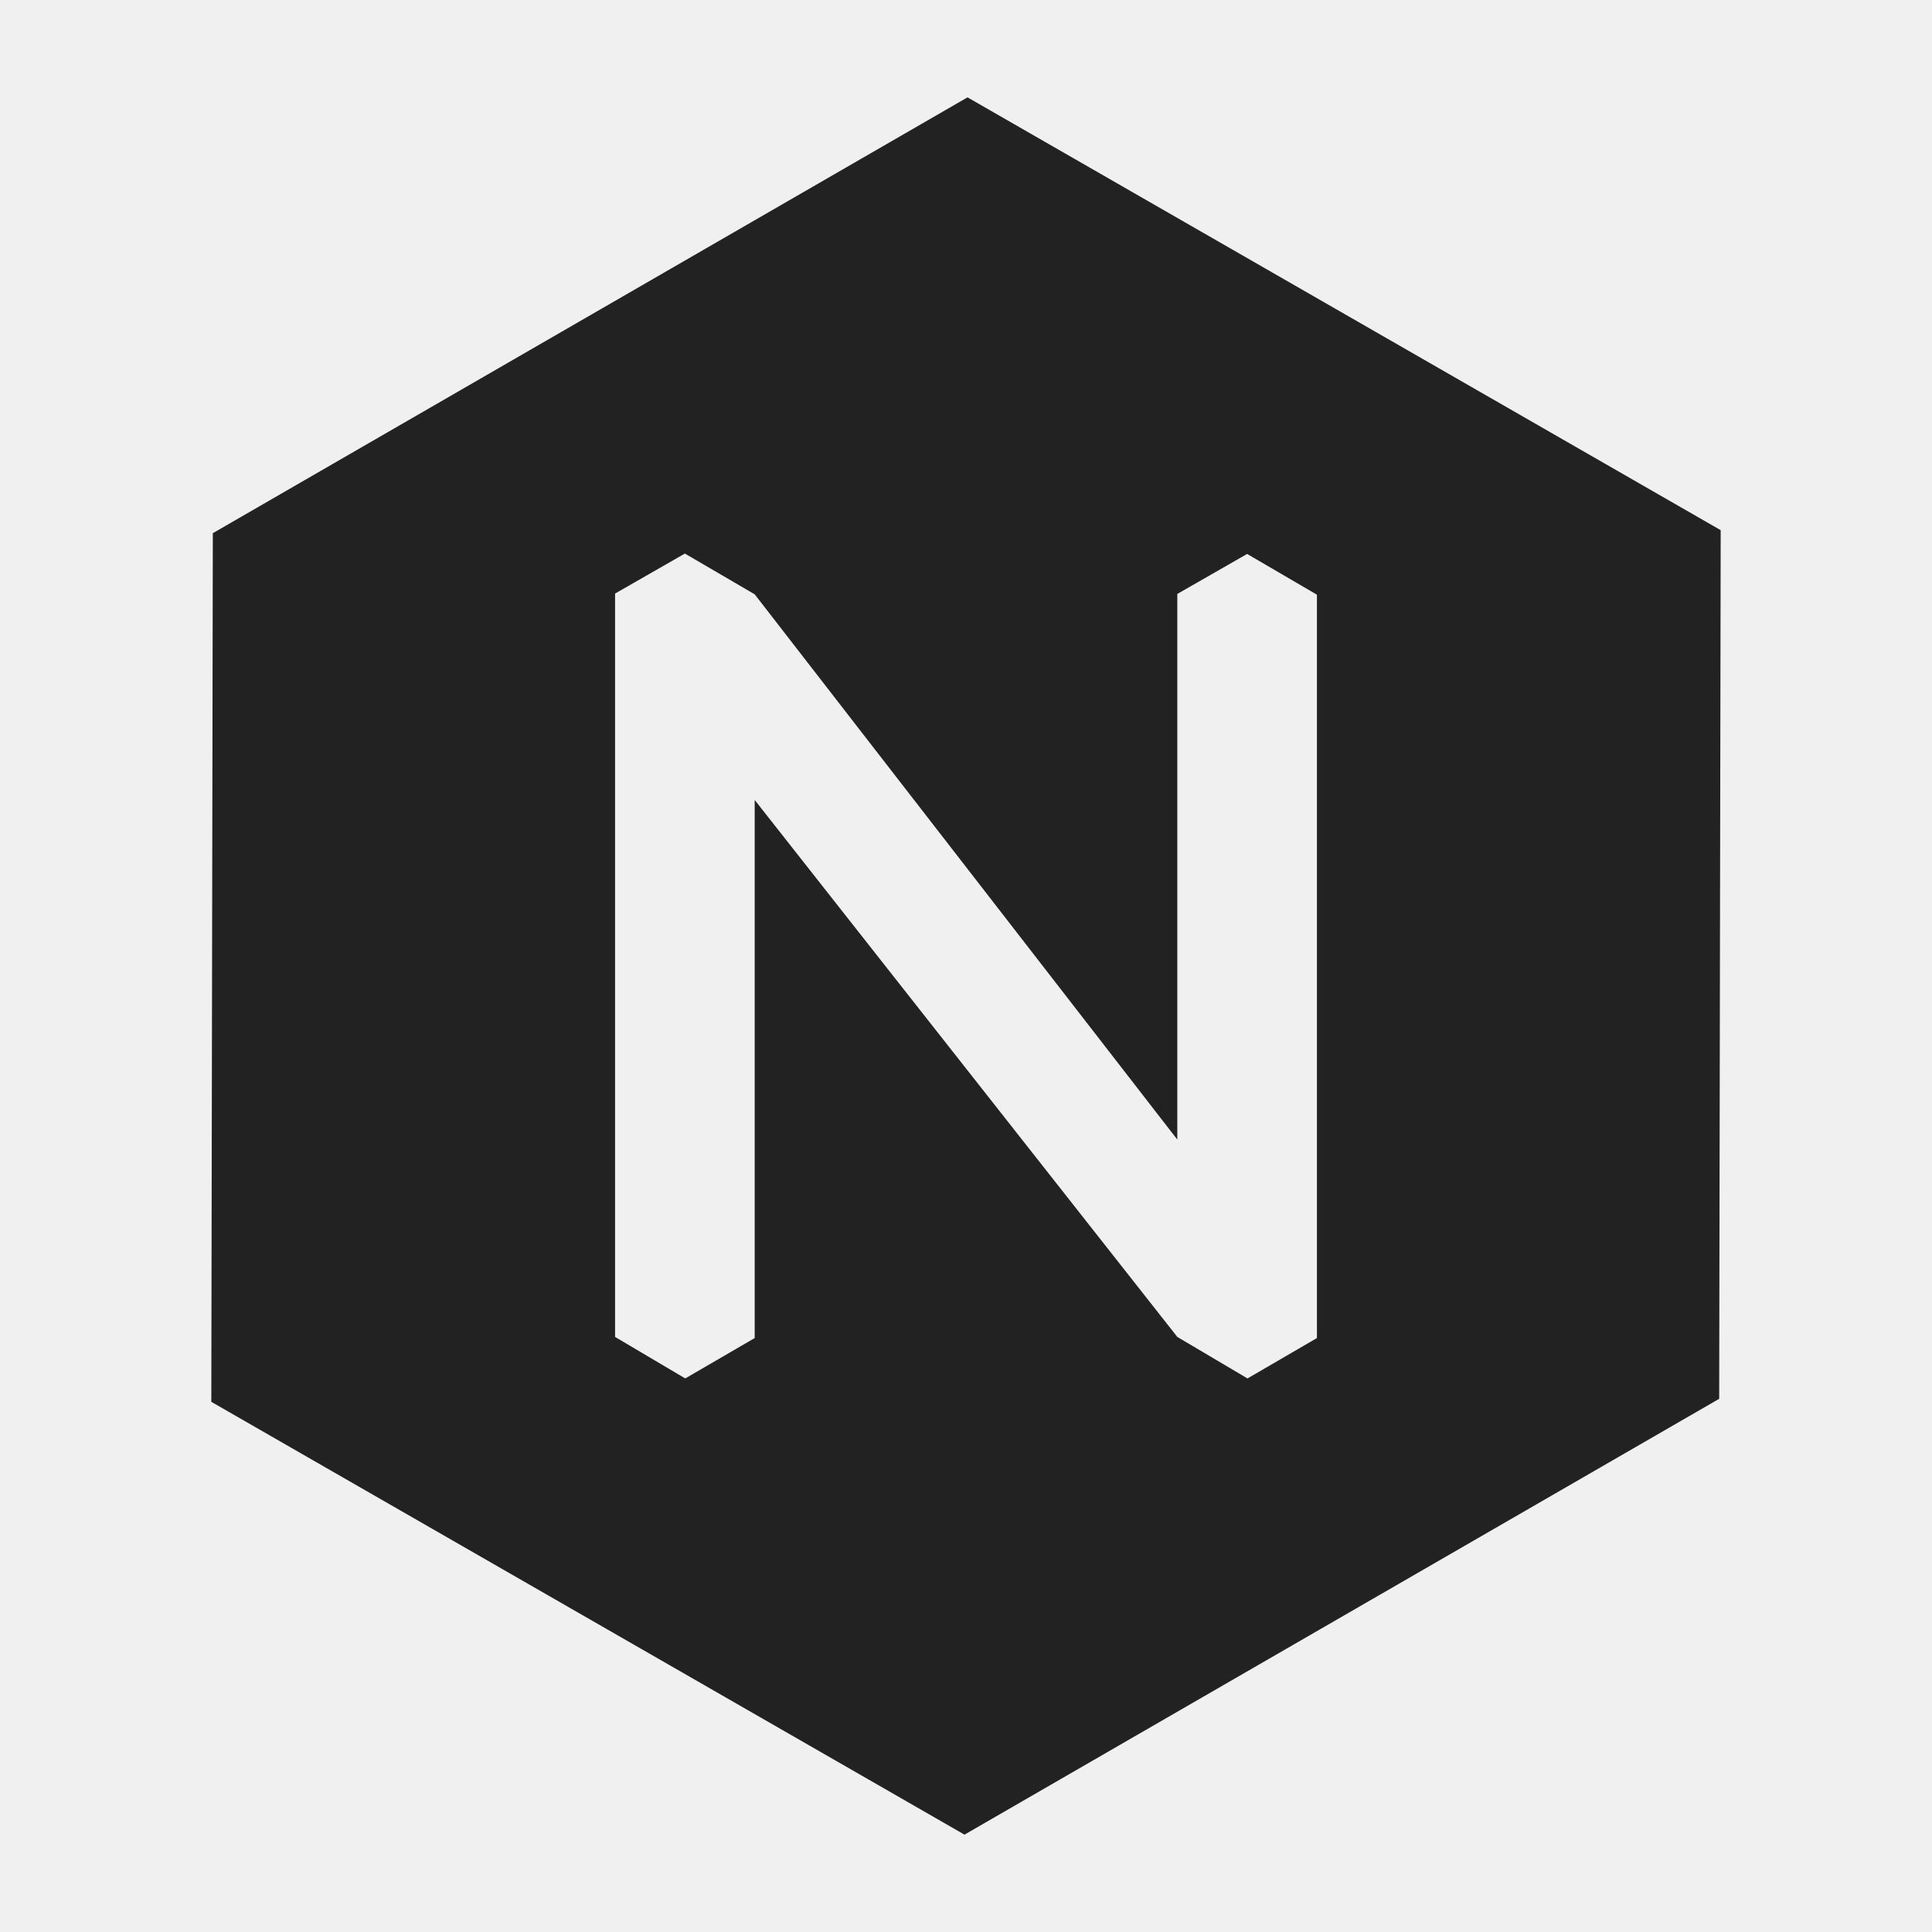
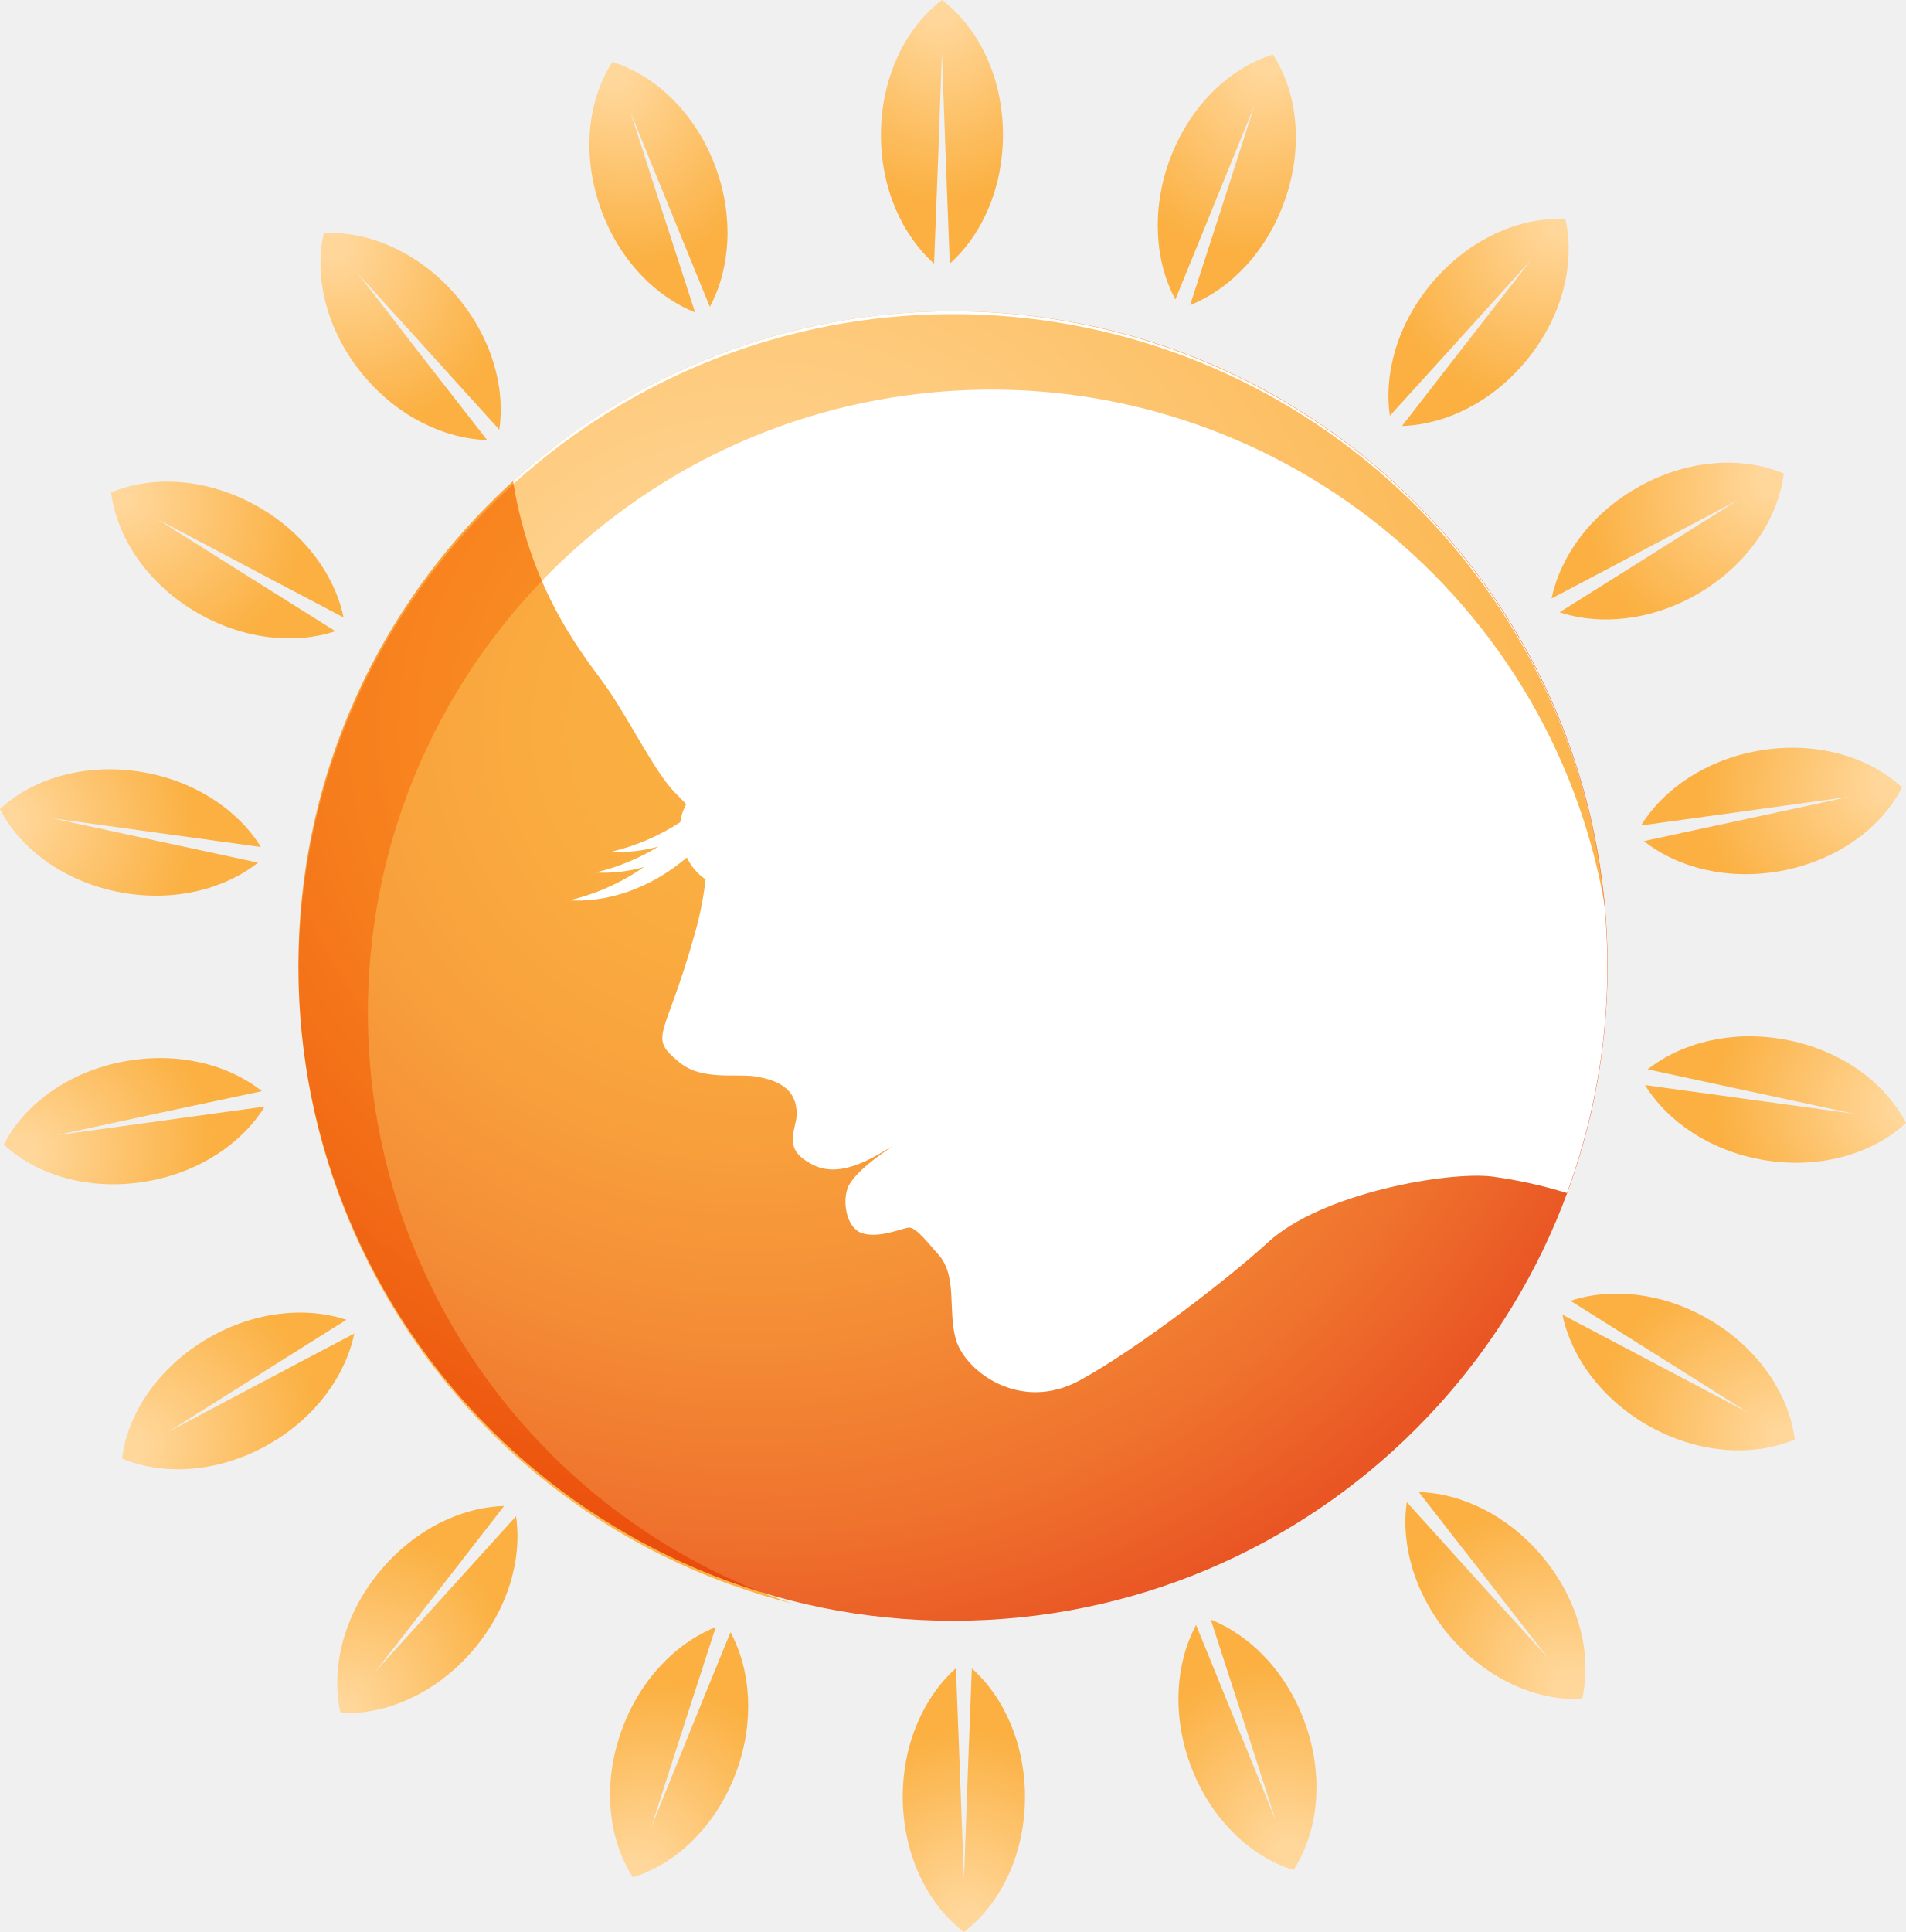
- <svg xmlns="http://www.w3.org/2000/svg" xml:space="preserve" enable-background="new 0 0 512 512" viewBox="0 0 512 512" height="512px" width="512px" y="0px" x="0px" id="NexT" version="1.1">
-   <defs id="defs3388" />
-   <path style="fill:#222222;fill-opacity:1" id="path3384" d="M 256.4,25.8 56.4,141.3 56,371.5 255.6,486.2 455.6,370.7 456,140.5 Z m 92.6,328.8 -18.4,10.7 -18.6,-11 0,0 -112,-142.3 0,142.6 -18.4,10.7 -18.6,-11 0,-197 18.5,-10.6 18.5,10.8 0,0 112,144.5 0,-144.6 18.5,-10.6 18.5,10.8 z" />
+ <svg xmlns="http://www.w3.org/2000/svg" viewBox="0 0 484.97 491.48">
+   <defs>
+     <radialGradient id="ac2046fa2-d79a-448b-9d46-d988d089f923" cx="190.91" cy="185.33" r="243.02" gradientUnits="userSpaceOnUse">
+       <stop offset="0" stop-color="#fbb041" />
+       <stop offset=".22" stop-color="#faac40" />
+       <stop offset=".43" stop-color="#f8a03c" />
+       <stop offset=".63" stop-color="#f48d36" />
+       <stop offset=".84" stop-color="#ef722d" />
+       <stop offset="1" stop-color="#e95624" />
+     </radialGradient>
+     <radialGradient id="b75c2f817-17e3-4612-b55e-2dd4a03d0fa7" cx="198.74" cy="194.83" r="240.81" gradientUnits="userSpaceOnUse">
+       <stop offset=".11" stop-color="#ffd79a" />
+       <stop offset="1" stop-color="#fbb041" />
+     </radialGradient>
+     <radialGradient id="c2f172782-fd24-407b-a806-c207a13d33cf" cx="247.2" cy="48.83" r="41.39" gradientTransform="matrix(1 0 0 1.24 0 -50.07)" gradientUnits="userSpaceOnUse">
+       <stop offset=".11" stop-color="#ffd79a" />
+       <stop offset="1" stop-color="#fbb041" />
+     </radialGradient>
+     <radialGradient id="d52d6e608-4f97-4e60-b3e9-3d7b8fbcf66d" cx="260.35" cy="3.02" r="41.39" gradientTransform="matrix(.94 -.34 .43 1.17 -82.52 112.07)" gradientUnits="userSpaceOnUse">
+       <stop offset=".11" stop-color="#ffd79a" />
+       <stop offset="1" stop-color="#fbb041" />
+     </radialGradient>
+     <radialGradient id="e3e7fd3b3-ddb0-40f4-9e0e-362b4ae432f0" cx="292.76" cy="-36.17" r="41.39" gradientTransform="matrix(.77 -.64 .8 .95 -105.22 292.82)" gradientUnits="userSpaceOnUse">
+       <stop offset=".11" stop-color="#ffd79a" />
+       <stop offset="1" stop-color="#fbb041" />
+     </radialGradient>
+     <radialGradient id="f0ab5371c-d6bf-454c-90cf-c61f9c8a82db" cx="339.83" cy="-65.22" r="41.39" gradientTransform="matrix(.5 -.87 1.08 .62 -63.51 471.1)" gradientUnits="userSpaceOnUse">
+       <stop offset=".11" stop-color="#ffd79a" />
+       <stop offset="1" stop-color="#fbb041" />
+     </radialGradient>
+     <radialGradient id="ge69de37c-fec0-464c-961d-5d5df4f219dd" cx="395.4" cy="-78.13" r="41.39" gradientTransform="matrix(.17 -.98 1.22 .22 35.11 623.05)" gradientUnits="userSpaceOnUse">
+       <stop offset=".11" stop-color="#ffd79a" />
+       <stop offset="1" stop-color="#fbb041" />
+     </radialGradient>
+     <radialGradient id="h07ebf0c5-fe32-4515-8c0a-4b00baf5c1f6" cx="454.29" cy="-76.19" r="41.39" gradientTransform="matrix(-.17 -.98 1.22 -.22 181.4 733.02)" gradientUnits="userSpaceOnUse">
+       <stop offset=".11" stop-color="#ffd79a" />
+       <stop offset="1" stop-color="#fbb041" />
+     </radialGradient>
+     <radialGradient id="ide501a72-a2a0-40e7-b087-9e7dc2ef4f67" cx="507.78" cy="-57.68" r="41.39" gradientTransform="matrix(-.5 -.87 1.08 -.62 355.49 785.7)" gradientUnits="userSpaceOnUse">
+       <stop offset=".11" stop-color="#ffd79a" />
+       <stop offset="1" stop-color="#fbb041" />
+     </radialGradient>
+     <radialGradient id="j4c613ab4-56eb-45b6-8029-721d5d9c1bda" cx="550.83" cy="-25.38" r="41.39" gradientTransform="matrix(-.77 -.64 .8 -.95 537.43 776.31)" gradientUnits="userSpaceOnUse">
+       <stop offset=".11" stop-color="#ffd79a" />
+       <stop offset="1" stop-color="#fbb041" />
+     </radialGradient>
+     <radialGradient id="k9cf5c5eb-74e6-421a-bb90-9901e351f47c" cx="577.29" cy="17.17" r="41.39" gradientTransform="matrix(-.94 -.34 .43 -1.17 704.83 705.53)" gradientUnits="userSpaceOnUse">
+       <stop offset=".11" stop-color="#ffd79a" />
+       <stop offset="1" stop-color="#fbb041" />
+     </radialGradient>
+     <radialGradient id="l0335442a-bab5-4fbd-a377-8af03a26d892" cx="584.18" cy="63.57" r="41.39" gradientTransform="matrix(-1 0 0 -1.24 838 580.73)" gradientUnits="userSpaceOnUse">
+       <stop offset=".11" stop-color="#ffd79a" />
+       <stop offset="1" stop-color="#fbb041" />
+     </radialGradient>
+     <radialGradient id="m6c080a7b-2ee5-4a0e-a6e2-3a31b8a8480c" cx="570.74" cy="109.6" r="41.39" gradientTransform="matrix(-.94 .34 -.43 -1.17 920.52 418.59)" gradientUnits="userSpaceOnUse">
+       <stop offset=".11" stop-color="#ffd79a" />
+       <stop offset="1" stop-color="#fbb041" />
+     </radialGradient>
+     <radialGradient id="n4c183405-782d-4008-9ff4-f96653cac5b9" cx="539.13" cy="149.41" r="41.39" gradientTransform="matrix(-.77 .64 -.8 -.95 943.23 237.84)" gradientUnits="userSpaceOnUse">
+       <stop offset=".11" stop-color="#ffd79a" />
+       <stop offset="1" stop-color="#fbb041" />
+     </radialGradient>
+     <radialGradient id="o7782c36e-3e21-4706-8cc0-3645fbdaa49a" cx="492.46" cy="176.93" r="41.39" gradientTransform="matrix(-.5 .87 -1.08 -.62 901.51 59.57)" gradientUnits="userSpaceOnUse">
+       <stop offset=".11" stop-color="#ffd79a" />
+       <stop offset="1" stop-color="#fbb041" />
+     </radialGradient>
+     <radialGradient id="pb6314533-3eb7-4adc-8305-cad7e9355bff" cx="435.86" cy="191.43" r="41.39" gradientTransform="matrix(-.17 .98 -1.22 -.22 802.89 -92.38)" gradientUnits="userSpaceOnUse">
+       <stop offset=".11" stop-color="#ffd79a" />
+       <stop offset="1" stop-color="#fbb041" />
+     </radialGradient>
+     <radialGradient id="qb555651d-f90d-4620-8ee5-96855e67e7f3" cx="377.73" cy="188.25" r="41.39" gradientTransform="matrix(.17 .98 -1.22 .22 656.6 -202.35)" gradientUnits="userSpaceOnUse">
+       <stop offset=".11" stop-color="#ffd79a" />
+       <stop offset="1" stop-color="#fbb041" />
+     </radialGradient>
+     <radialGradient id="r3401c697-49ea-490d-9f7d-84059622ef53" cx="323.41" cy="169.74" r="41.39" gradientTransform="matrix(.5 .87 -1.08 .62 482.51 -255.03)" gradientUnits="userSpaceOnUse">
+       <stop offset=".11" stop-color="#ffd79a" />
+       <stop offset="1" stop-color="#fbb041" />
+     </radialGradient>
+     <radialGradient id="s29f6743f-c9ab-45dc-b1de-427f1a7c454d" cx="280.9" cy="137.6" r="41.39" gradientTransform="matrix(.77 .64 -.8 .95 300.57 -245.64)" gradientUnits="userSpaceOnUse">
+       <stop offset=".11" stop-color="#ffd79a" />
+       <stop offset="1" stop-color="#fbb041" />
+     </radialGradient>
+     <radialGradient id="tfffabfca-585b-48a0-9783-61ee9bcaccae" cx="254.37" cy="96.04" r="41.39" gradientTransform="matrix(.94 .34 -.43 1.17 133.17 -174.86)" gradientUnits="userSpaceOnUse">
+       <stop offset=".11" stop-color="#ffd79a" />
+       <stop offset="1" stop-color="#fbb041" />
+     </radialGradient>
+   </defs>
+   <g data-name="图层 1" style="isolation:isolate">
+     <circle cx="242.49" cy="245.74" r="166.57" fill="url(#ac2046fa2-d79a-448b-9d46-d988d089f923)" />
+     <path d="M242.48 79.18a165.94 165.94 0 0 0-111.93 43.22c4.72 29.49 19.37 46 23.91 52.58 6 8.72 12.18 21.37 17.15 26.52 1 1 2 2 3 3.09a13.12 13.12 0 0 0-1.52 4.57 55.77 55.77 0 0 1-17.54 7.52 36.69 36.69 0 0 0 12-1.32 55.17 55.17 0 0 1-16 6.6 36.69 36.69 0 0 0 12.28-1.39c-.4.27-.78.55-1.19.82a55.86 55.86 0 0 1-17.73 7.64c7.77.5 16.71-1.82 24.86-7.13a47.2 47.2 0 0 0 5-3.77 14.15 14.15 0 0 0 4.77 5.59 84.44 84.44 0 0 1-2.84 14.14c-7.43 26.56-12 25.66-3.81 32.4 5.83 4.79 14.74 2.72 19.65 3.62s10.16 2.74 10.19 9.46c0 4.17-4.18 9 4.38 13.09 7.53 3.61 16.37-2.93 19.72-4.67 1.23-.64-8.66 5.27-10.93 10-1.64 3.39-.73 10.56 3.45 11.94s9.87-1.13 11.83-1.42 5.94 5.13 7.21 6.42c5.51 5.6 2.61 14.78 4.91 22.25 2.46 8 16.39 18.48 31.56 10.15s38.61-26.6 47.71-35c13.76-12.7 46.07-18.17 57.13-16.8a119.26 119.26 0 0 1 19 4.19A166.65 166.65 0 0 0 242.48 79.18z" fill="#fff" />
+     <circle cx="242.56" cy="246.44" r="166.57" fill="none" />
+     <path d="M101.64 268.09a158.55 158.55 0 0 1 314.73-27.3 166.56 166.56 0 1 0-206.82 177.54 158.58 158.58 0 0 1-107.91-150.24z" transform="translate(-8.03 -10.43)" fill="url(#b75c2f817-17e3-4612-b55e-2dd4a03d0fa7)" style="mix-blend-mode:multiply" />
+     <path d="M247.73 10.43c-9.32 7.06-15.54 19.8-15.54 34.36 0 13.48 5.34 25.4 13.52 32.7l1-25.95 1-27.63 1 27.63 1 25.95c8.19-7.29 13.53-19.22 13.53-32.7.04-14.55-6.18-27.3-15.51-34.36z" transform="translate(-8.03 -10.43)" fill="url(#c2f172782-fd24-407b-a806-c207a13d33cf)" />
+     <path d="M163.85 26.2C157.5 36 156 50.13 161 63.81c4.61 12.67 13.71 22 23.89 26.09l-8-24.71-8.47-26.32 10.43 25.61 9.8 24c5.2-9.65 6.14-22.68 1.53-35.35C185.23 39.5 175 29.65 163.85 26.2z" transform="translate(-8.03 -10.43)" fill="url(#d52d6e608-4f97-4e60-b3e9-3d7b8fbcf66d)" />
+     <path d="M90.42 69.71c-2.6 11.4.82 25.17 10.18 36.32 8.66 10.32 20.42 16 31.38 16.35L116 101.88 99.09 80l18.56 20.49 17.43 19.25c1.58-10.85-2-23.41-10.65-33.74-9.37-11.11-22.33-16.88-34.01-16.29z" transform="translate(-8.03 -10.43)" fill="url(#e3e7fd3b3-ddb0-40f4-9e0e-362b4ae432f0)" />
+     <path d="M36.31 135.71c1.45 11.6 9.38 23.37 22 30.65C70 173.1 83 174.43 93.37 171l-22-13.82L48 142.46l24.45 12.91 23 12.13c-2.23-10.75-9.88-21.33-21.55-28.07-12.67-7.28-26.82-8.26-37.59-3.72z" transform="translate(-8.03 -10.43)" fill="url(#f0ab5371c-d6bf-454c-90cf-c61f9c8a82db)" />
+     <path d="M8 216.24c5.33 10.41 16.8 18.75 31.14 21.28 13.27 2.34 25.94-.85 34.54-7.64l-25.38-5.47-27-5.82 27.39 3.77 25.73 3.54c-5.77-9.33-16.57-16.66-29.85-19-14.34-2.53-27.97 1.39-36.57 9.34z" transform="translate(-8.03 -10.43)" fill="url(#ge69de37c-fec0-464c-961d-5d5df4f219dd)" />
+     <path d="M9 301.59c8.57 8 22.2 11.88 36.54 9.34 13.28-2.34 24.08-9.67 29.85-19l-25.72 3.54-27.39 3.77 27-5.83 25.4-5.41c-8.61-6.8-21.27-10-34.55-7.64C25.8 282.84 14.32 291.18 9 301.59z" transform="translate(-8.03 -10.43)" fill="url(#h07ebf0c5-fe32-4515-8c0a-4b00baf5c1f6)" />
+     <path d="M39.09 381.45C49.86 386 64 385 76.63 377.73c11.67-6.73 19.32-17.32 21.55-28.06l-23 12.13-24.41 12.92L74.17 360l22-13.83c-10.42-3.44-23.4-2.11-35.07 4.63-12.63 7.29-20.56 19.05-22.01 30.65z" transform="translate(-8.03 -10.43)" fill="url(#ide501a72-a2a0-40e7-b087-9e7dc2ef4f67)" />
+     <path d="M94.69 446.21c11.67.58 24.64-5.18 34-16.34 8.67-10.32 12.23-22.88 10.65-33.73l-17.43 19.25-18.55 20.5 17-21.83 15.93-20.52c-11 .33-22.71 6-31.38 16.35-9.4 11.11-12.83 24.92-10.22 36.32z" transform="translate(-8.03 -10.43)" fill="url(#j4c613ab4-56eb-45b6-8029-721d5d9c1bda)" />
+     <path d="M169.08 488c11.17-3.45 21.38-13.29 26.36-27 4.62-12.67 3.67-25.69-1.53-35.35l-9.8 24-10.41 25.73 8.46-26.32 8-24.72c-10.19 4.07-19.28 13.43-23.89 26.09-5.02 13.69-3.53 27.8 2.81 37.57z" transform="translate(-8.03 -10.43)" fill="url(#k9cf5c5eb-74e6-421a-bb90-9901e351f47c)" />
+     <path d="M253.3 501.92c9.32-7.06 15.55-19.81 15.54-34.38 0-13.48-5.34-25.39-13.52-32.68l-1 25.94-1 27.64-1.05-27.63-1-26c-8.19 7.3-13.52 19.22-13.53 32.69.02 14.61 6.26 27.36 15.56 34.42z" transform="translate(-8.03 -10.43)" fill="url(#l0335442a-bab5-4fbd-a377-8af03a26d892)" />
+     <path d="M337.18 486.14c6.35-9.82 7.83-23.93 2.84-37.61-4.6-12.66-13.7-22-23.89-26.09l8 24.71 8.49 26.32-10.44-25.6-9.8-24.06c-5.2 9.66-6.13 22.69-1.53 35.35 4.95 13.68 15.15 23.54 26.33 26.98z" transform="translate(-8.03 -10.43)" fill="url(#m6c080a7b-2ee5-4a0e-a6e2-3a31b8a8480c)" />
+     <path d="M410.61 442.63c2.61-11.39-.82-25.16-10.19-36.32C391.76 396 380 390.29 369.05 390L385 410.46l17 21.83-18.62-20.49L366 392.55c-1.58 10.86 2 23.42 10.64 33.74 9.36 11.16 22.29 16.92 33.97 16.34z" transform="translate(-8.03 -10.43)" fill="url(#n4c183405-782d-4008-9ff4-f96653cac5b9)" />
+     <path d="M464.72 376.63c-1.45-11.6-9.39-23.37-22-30.65-11.67-6.74-24.67-8.07-35.07-4.64l22 13.83L453 369.88 428.6 357l-23-12.12c2.23 10.74 9.88 21.32 21.55 28.06 12.65 7.25 26.79 8.23 37.57 3.69z" transform="translate(-8.03 -10.43)" fill="url(#o7782c36e-3e21-4706-8cc0-3645fbdaa49a)" />
+     <path d="M493 296.1c-5.33-10.41-16.81-18.76-31.15-21.28-13.27-2.34-25.94.85-34.55 7.64l25.38 5.47 27 5.81-27.34-3.74-25.73-3.54c5.78 9.34 16.57 16.66 29.85 19 14.34 2.54 27.98-1.41 36.54-9.36z" transform="translate(-8.03 -10.43)" fill="url(#pb6314533-3eb7-4adc-8305-cad7e9355bff)" />
+     <path d="M492 210.76c-8.57-8-22.2-11.87-36.55-9.34-13.26 2.33-24.08 9.67-29.85 19l25.73-3.54 27.38-3.79-27 5.84-25.39 5.47c8.62 6.79 21.28 10 34.55 7.65 14.36-2.54 25.83-10.89 31.13-21.29z" transform="translate(-8.03 -10.43)" fill="url(#qb555651d-f90d-4620-8ee5-96855e67e7f3)" />
+     <path d="M461.93 130.89c-10.77-4.55-24.93-3.56-37.53 3.72-11.67 6.73-19.33 17.33-21.56 28.06l23-12.12 24.44-12.92-23.4 14.72-22 13.83c10.42 3.45 23.4 2.11 35.08-4.63 12.6-7.29 20.52-19.06 21.97-30.66z" transform="translate(-8.03 -10.43)" fill="url(#r3401c697-49ea-490d-9f7d-84059622ef53)" />
+     <path d="M406.34 66.14c-11.68-.59-24.64 5.18-34 16.33-8.66 10.32-12.23 22.89-10.65 33.74L379.11 97l18.55-20.5-17 21.84-15.88 20.46c11-.33 22.71-6 31.38-16.34 9.36-11.16 12.78-24.93 10.18-36.32z" transform="translate(-8.03 -10.43)" fill="url(#s29f6743f-c9ab-45dc-b1de-427f1a7c454d)" />
+     <path d="M331.94 24.3c-11.17 3.44-21.38 13.3-26.36 27-4.58 12.64-3.66 25.7 1.53 35.32l9.79-24L327.32 37l-8.46 26.32-8 24.72c10.19-4.06 19.28-13.43 23.9-26.1 5.02-13.72 3.53-27.82-2.82-37.64z" transform="translate(-8.03 -10.43)" fill="url(#tfffabfca-585b-48a0-9783-61ee9bcaccae)" />
+   </g>
</svg>
